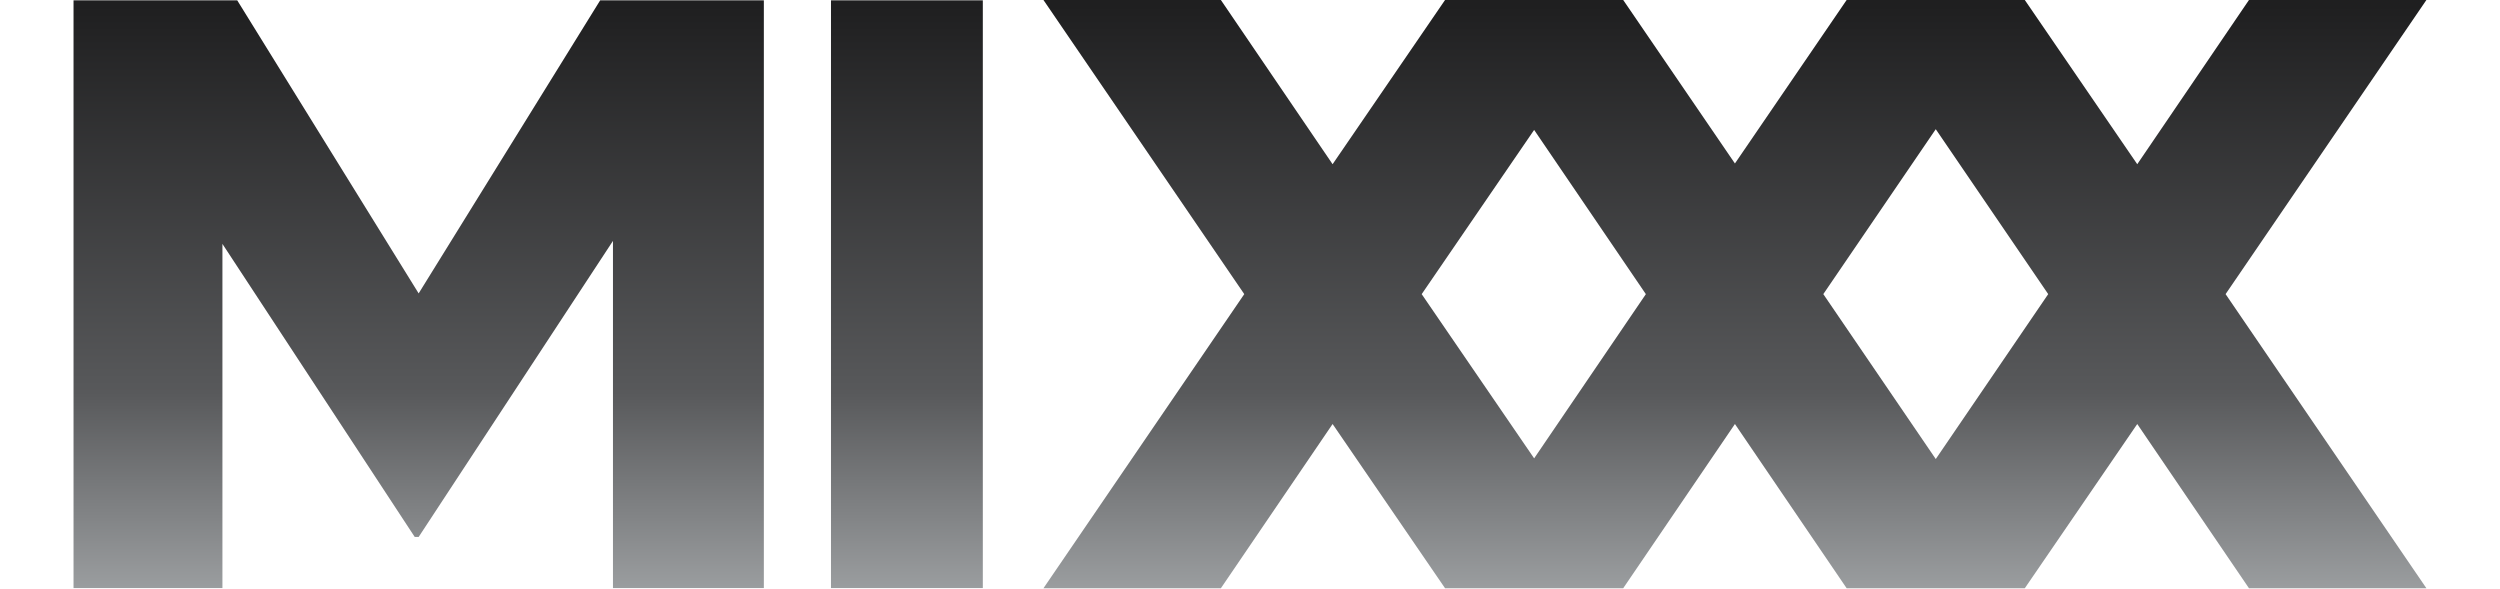
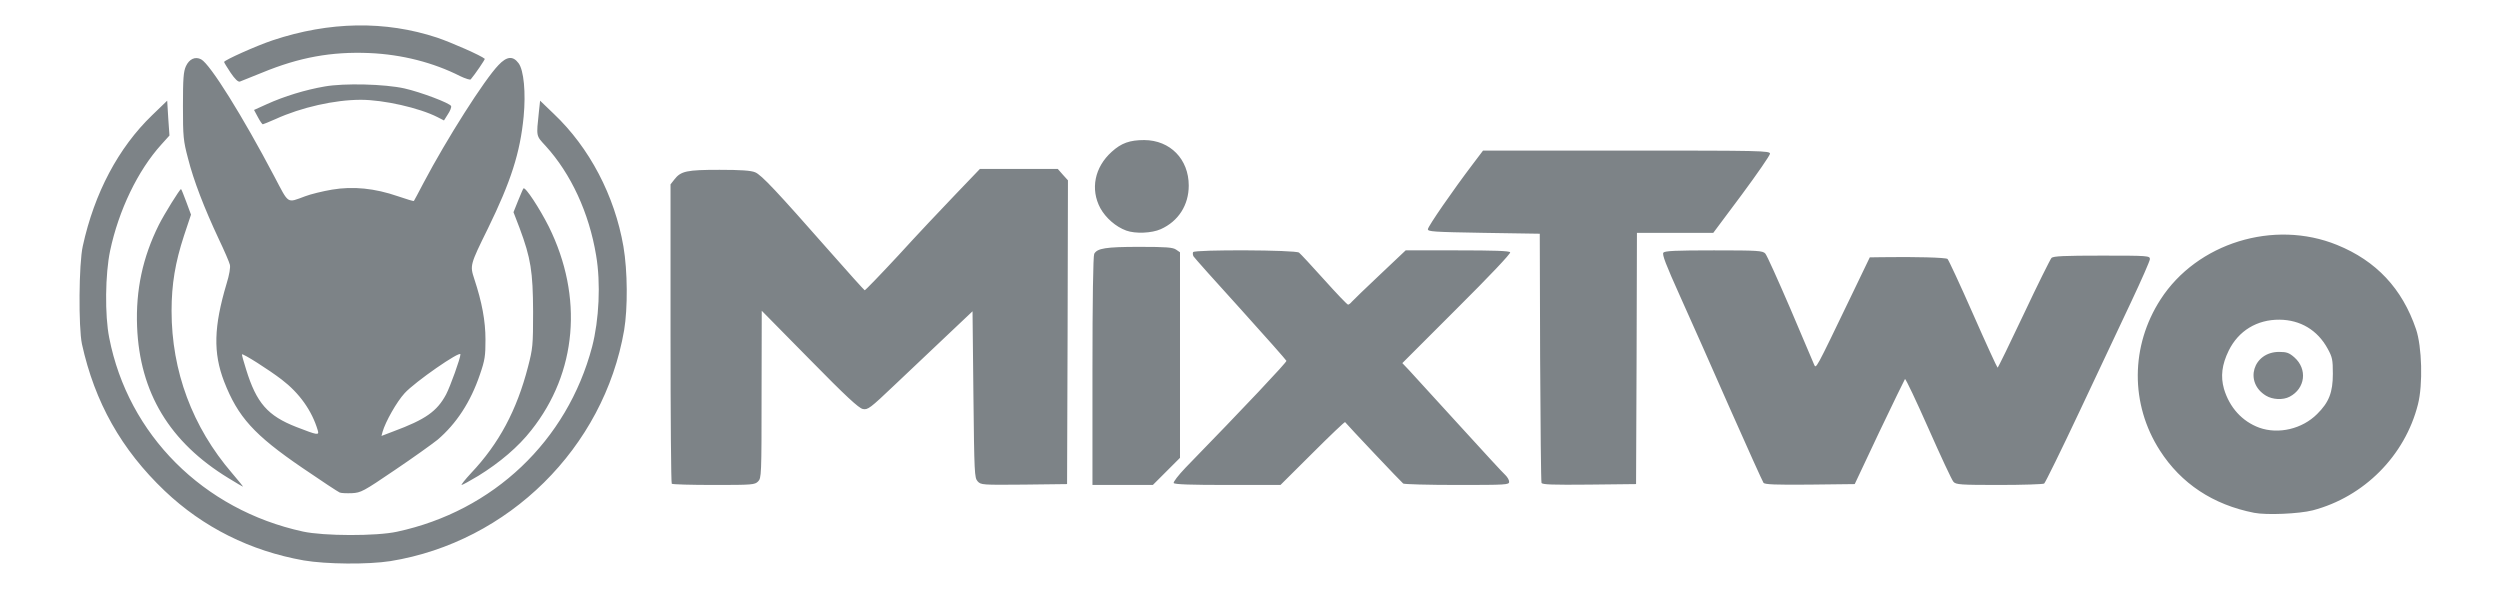
- <svg xmlns="http://www.w3.org/2000/svg" id="svg3464" width="102" height="24" version="1.1">
-   <defs id="defs3466">
-     <linearGradient id="A" x1="52.543" x2="52.543" y1=".247" y2="93.878" gradientTransform="matrix(.26801 0 0 .26907 4.5 .0141)" gradientUnits="userSpaceOnUse">
-       <stop id="stop3505" stop-color="#1f1f20" offset="0" />
-       <stop id="stop3507" stop-color="#1f1f20" offset=".006" />
-       <stop id="stop3509" stop-color="#58595b" offset=".633" />
-       <stop id="stop3511" stop-color="#a5a8aa" offset="1" />
-     </linearGradient>
-   </defs>
-   <path id="path3631" d="m9.075 23.993v-14.042l7.846 11.957h0.16l7.928-12.079v14.164h6.156v-23.979h-6.678l-7.406 11.957-7.402-11.957h-6.679v23.979h6.074zm24.829-23.979h6.195v23.979h-6.195v-23.979zm8.669-0.014 8.193 12-8.193 12h7.239l4.558-6.7 4.588 6.7h7.269l4.558-6.7 4.558 6.7h7.269l4.588-6.7 4.558 6.7h7.239l-8.193-12 8.193-12h-7.239l-4.558 6.7-4.588-6.7h-7.269l-4.558 6.67-4.558-6.67h-7.269l-4.588 6.7-4.558-6.7h-7.239zm36.406 5.271 4.588 6.729-4.588 6.729-4.588-6.729 4.588-6.729zm-16.386 0.03 4.558 6.7-4.558 6.7-4.588-6.7 4.588-6.7z" fill="url(#A)" />
+ <svg xmlns="http://www.w3.org/2000/svg" width="102" height="24" viewBox="0 0 102 24">
+   <path transform="translate(2.500 0.286) scale(0.07143)" fill="#7d8387" fill-rule="evenodd" d="M188.0 316.5C255.4 305.6 309.9 251.8 321.5 184.6C323.6 172.0 323.5 150.9 321.1 136.8C316.1 107.8 301.7 80.3 281.3 61.0L273.5 53.5L272.8 60.0C271.3 74.3 271.1 73.3 276.7 79.4C291.1 95.2 301.5 117.6 305.5 141.9C308.2 157.7 307.2 178.7 303.2 194.1C289.0 247.8 246.8 287.9 191.8 299.7C180.0 302.3 149.9 302.2 138.0 299.6C81.1 287.2 38.2 244.3 27.4 189.0C24.8 176.2 25.1 152.4 27.9 139.2C32.8 116.1 43.7 93.4 57.2 78.5L61.8 73.4L61.1 63.5L60.5 53.5L51.9 61.8C32.6 80.4 18.9 106.3 12.3 136.5C10.0 146.6 9.8 183.0 11.8 192.5C19.1 225.7 34.3 252.8 59.1 276.4C81.0 297.2 108.0 310.7 138.5 316.1C151.4 318.3 175.1 318.5 188.0 316.5ZM190.5 264.5C200.9 257.5 211.9 249.6 214.9 247.2C225.7 238.0 233.8 225.6 239.1 210.0C242.0 201.6 242.3 199.3 242.3 190.0C242.3 179.3 240.3 168.6 235.9 155.3C233.4 147.6 233.4 147.4 243.7 126.5C256.8 99.7 262.1 83.3 264.1 62.6C265.4 48.9 264.2 36.1 261.2 32.1C258.0 27.8 254.5 28.1 249.7 33.2C241.7 41.5 220.3 75.1 206.9 100.5C204.0 106.0 201.6 110.6 201.4 110.8C201.3 111.0 197.2 109.8 192.3 108.1C179.0 103.5 166.7 102.3 154.7 104.3C149.4 105.2 142.4 106.9 139.3 108.1C128.7 112.0 130.2 112.9 121.7 96.8C103.6 62.4 85.1 32.7 79.9 29.9C76.5 28.1 73.1 29.7 71.2 33.8C69.8 36.9 69.5 40.8 69.5 56.5C69.5 74.1 69.7 76.3 72.4 86.5C75.6 99.2 81.7 114.9 89.9 132.4C93.1 139.1 96.0 145.8 96.3 147.2C96.7 148.7 96.0 153.0 94.4 158.1C87.1 182.6 86.7 197.5 93.0 213.9C100.9 234.2 110.1 244.4 137.8 263.3C148.6 270.7 158.2 277.0 159.0 277.3C159.8 277.7 163.0 277.8 166.0 277.7C171.2 277.4 172.4 276.8 190.5 264.5ZM97.5 266.2C74.9 239.9 63.0 208.0 63.0 173.6C63.0 158.3 65.1 145.9 70.1 130.6L74.1 118.6L71.4 111.3C69.9 107.3 68.6 104.0 68.4 104.0C67.7 104.0 58.8 118.3 55.7 124.5C46.5 143.0 42.5 161.6 43.3 182.5C44.8 220.3 61.9 248.6 95.5 269.1C99.9 271.8 103.6 274.0 103.8 274.0C104.0 274.0 101.2 270.5 97.5 266.2ZM238.2 267.8C250.5 260.2 261.1 251.2 268.5 241.7C294.6 208.8 298.3 165.6 278.5 125.5C273.2 115.0 265.1 102.6 264.0 103.6C263.7 103.9 262.4 107.1 260.9 110.7L258.3 117.2L261.8 126.3C268.2 143.5 269.4 151.1 269.5 174.0C269.5 193.3 269.3 195.1 266.6 205.5C260.2 230.3 250.0 249.4 234.1 266.2C230.6 270.0 228.2 273.0 228.7 273.0C229.2 273.0 233.5 270.6 238.2 267.8ZM183.5 242.7C185.2 236.8 191.6 225.5 196.1 220.6C202.0 214.1 228.0 196.1 228.0 198.4C228.0 200.6 222.2 216.7 219.8 221.3C214.6 231.0 208.0 235.6 189.7 242.4L182.9 245.0L183.5 242.7ZM134.3 239.9C117.9 233.5 111.5 226.2 105.6 207.1C104.1 202.5 103.1 198.6 103.2 198.4C103.8 197.8 118.6 207.2 125.9 212.8C136.0 220.5 143.2 230.6 146.5 241.8C147.4 244.8 146.4 244.6 134.3 239.9ZM122.4 64.0C137.1 57.3 156.2 53.0 171.1 53.0C184.1 53.0 204.5 57.6 214.9 62.9L218.6 64.8L220.8 61.3C222.1 59.4 222.9 57.3 222.7 56.6C222.0 54.9 205.3 48.6 196.0 46.5C184.8 44.0 161.6 43.4 150.4 45.4C139.4 47.3 127.3 51.0 117.4 55.5L110.1 58.8L112.3 62.9C113.5 65.2 114.8 67.0 115.1 67.0C115.4 67.0 118.7 65.6 122.4 64.0ZM114.7 37.5C136.0 28.7 154.4 25.4 176.0 26.3C194.6 27.1 212.5 31.7 227.9 39.5C230.8 40.9 233.6 41.8 233.9 41.3C236.3 38.5 242.2 29.8 241.9 29.6C240.0 27.8 222.7 20.2 214.7 17.5C185.1 7.7 153.2 8.2 120.8 19.0C111.5 22.1 93.0 30.4 93.0 31.4C93.0 31.7 94.7 34.5 96.7 37.5C99.2 41.2 101.0 42.9 102.0 42.6C102.8 42.3 108.5 40.0 114.7 37.5ZM1286.0 287.5C1315.3 279.8 1338.7 256.3 1346.1 227.0C1349.0 215.7 1348.4 194.0 1345.0 184.0C1337.1 160.8 1322.3 145.0 1299.9 135.9C1263.8 121.2 1219.9 134.8 1199.1 167.0C1181.9 193.6 1181.7 226.9 1198.7 253.3C1210.8 272.2 1229.1 284.3 1252.5 288.9C1259.5 290.3 1278.2 289.5 1286.0 287.5ZM398.0 271.0C399.9 269.1 400.0 267.6 400.0 221.2L400.1 173.5L427.4 201.2C448.2 222.4 455.5 229.1 457.8 229.6C460.7 230.2 461.9 229.3 476.0 215.9C484.3 208.0 497.7 195.3 505.8 187.7L520.5 173.8L521.0 221.3C521.5 266.3 521.6 268.9 523.4 270.9C525.3 273.0 526.0 273.0 549.9 272.8L574.5 272.5L574.8 185.8L575.0 99.0L572.1 95.8L569.2 92.5L546.9 92.5L524.7 92.5L510.8 107.0C503.1 115.0 488.4 130.6 478.2 141.8C467.9 152.9 459.2 161.9 458.9 161.8C458.5 161.6 449.3 151.4 438.4 139.0C409.0 105.6 399.9 95.8 396.3 94.4C394.0 93.4 388.1 93.0 376.0 93.0C357.3 93.0 353.9 93.7 350.2 98.5L348.0 101.3L348.0 186.5C348.0 233.3 348.3 272.0 348.7 272.3C349.0 272.7 359.8 273.0 372.7 273.0C394.7 273.0 396.1 272.9 398.0 271.0ZM631.2 265.3L639.0 257.5L639.0 198.8L639.0 140.1L636.8 138.6C635.0 137.3 631.2 137.0 615.9 137.0C596.6 137.0 591.7 137.8 590.0 141.0C589.4 142.2 589.0 167.4 589.0 207.9L589.0 273.0L606.2 273.0L623.5 273.0L631.2 265.3ZM714.7 254.8C724.7 244.8 733.1 236.8 733.3 237.1C734.7 238.9 765.7 271.7 766.5 272.2C767.0 272.6 780.9 273.0 797.2 273.0C825.5 273.0 827.0 272.9 827.0 271.2C827.0 270.1 826.0 268.5 824.9 267.4C823.7 266.4 811.7 253.3 798.2 238.5C784.7 223.7 771.9 209.7 769.8 207.4L766.0 203.4L797.1 172.3C815.9 153.6 828.0 140.8 827.6 140.1C827.1 139.3 818.3 139.0 797.4 139.0L767.9 139.0L753.2 152.9C745.1 160.5 737.9 167.5 737.1 168.4C736.4 169.3 735.4 170.0 735.0 170.0C734.5 170.0 728.4 163.6 721.4 155.8C714.3 147.9 707.9 141.0 707.0 140.3C705.1 138.7 647.5 138.5 646.5 140.0C646.2 140.5 646.3 141.6 646.7 142.4C647.1 143.1 659.2 156.7 673.5 172.4C687.8 188.2 699.6 201.6 699.8 202.1C700.1 202.8 675.9 228.5 642.2 263.1C638.0 267.5 635.1 271.3 635.4 271.9C635.9 272.7 645.3 273.0 666.2 273.0L696.4 273.0L714.7 254.8ZM899.8 200.8L900.0 129.0L921.8 129.0L943.6 129.0L959.8 107.3C968.7 95.3 976.0 84.7 976.0 83.8C976.0 82.1 971.7 82.0 894.0 82.0L812.1 82.0L806.2 89.8C794.9 104.7 780.7 125.2 780.6 126.9C780.5 128.3 783.6 128.5 812.5 129.0L844.5 129.5L844.7 200.0C844.9 238.8 845.2 271.1 845.5 271.8C845.8 272.8 851.8 273.0 872.7 272.8L899.5 272.5L899.8 200.8ZM1038.4 242.8C1046.2 226.5 1052.8 212.9 1053.1 212.5C1053.5 212.2 1059.5 224.9 1066.5 240.7C1073.5 256.5 1079.9 270.3 1080.8 271.2C1082.2 272.8 1084.7 273.0 1106.9 273.0C1120.4 273.0 1132.0 272.6 1132.6 272.2C1133.2 271.8 1142.3 253.3 1152.8 231.0C1163.3 208.7 1176.6 180.5 1182.4 168.2C1188.2 155.9 1193.0 145.0 1193.0 144.0C1193.0 142.1 1192.1 142.0 1165.6 142.0C1144.0 142.0 1137.9 142.3 1136.8 143.3C1136.1 144.1 1128.9 158.5 1121.0 175.3C1113.0 192.2 1106.3 206.0 1106.0 206.0C1105.7 205.9 1099.4 192.2 1092.0 175.4C1084.6 158.6 1078.0 144.4 1077.4 143.9C1076.4 143.1 1059.3 142.6 1039.7 142.9L1033.0 143.0L1022.8 164.2C1001.4 208.6 1002.4 206.8 1001.1 204.0C1000.5 202.6 994.4 188.2 987.5 172.0C980.5 155.8 974.2 141.7 973.3 140.8C971.8 139.2 969.2 139.0 944.0 139.0C922.0 139.0 916.0 139.3 915.1 140.3C914.3 141.4 916.5 147.1 924.6 165.1C930.4 178.0 943.3 206.9 953.2 229.5C963.2 252.1 971.8 271.1 972.3 271.8C973.0 272.7 979.1 273.0 998.8 272.8L1024.4 272.5L1038.4 242.8ZM1255.5 240.3C1245.7 236.7 1238.5 228.8 1235.3 218.1C1233.3 211.0 1234.1 204.3 1238.0 196.3C1243.6 184.9 1254.2 178.5 1267.0 178.6C1278.9 178.7 1288.7 184.5 1294.5 195.1C1297.2 200.0 1297.5 201.4 1297.5 209.5C1297.5 220.1 1295.3 225.8 1288.5 232.5C1280.0 241.0 1266.5 244.2 1255.5 240.3ZM1272.8 222.6C1281.8 217.9 1283.1 206.8 1275.5 200.1C1272.5 197.5 1271.1 197.0 1266.8 197.0C1251.9 197.0 1246.7 214.4 1259.3 222.0C1263.1 224.3 1269.0 224.6 1272.8 222.6ZM628.0 126.9C638.1 122.4 644.0 113.1 644.0 102.0C644.0 86.9 633.4 76.1 618.6 76.0C610.3 76.0 605.5 77.7 600.0 82.7C590.2 91.5 587.7 104.1 593.5 114.9C596.6 120.5 602.3 125.5 608.3 127.7C613.5 129.6 622.9 129.2 628.0 126.9Z" />
</svg>
